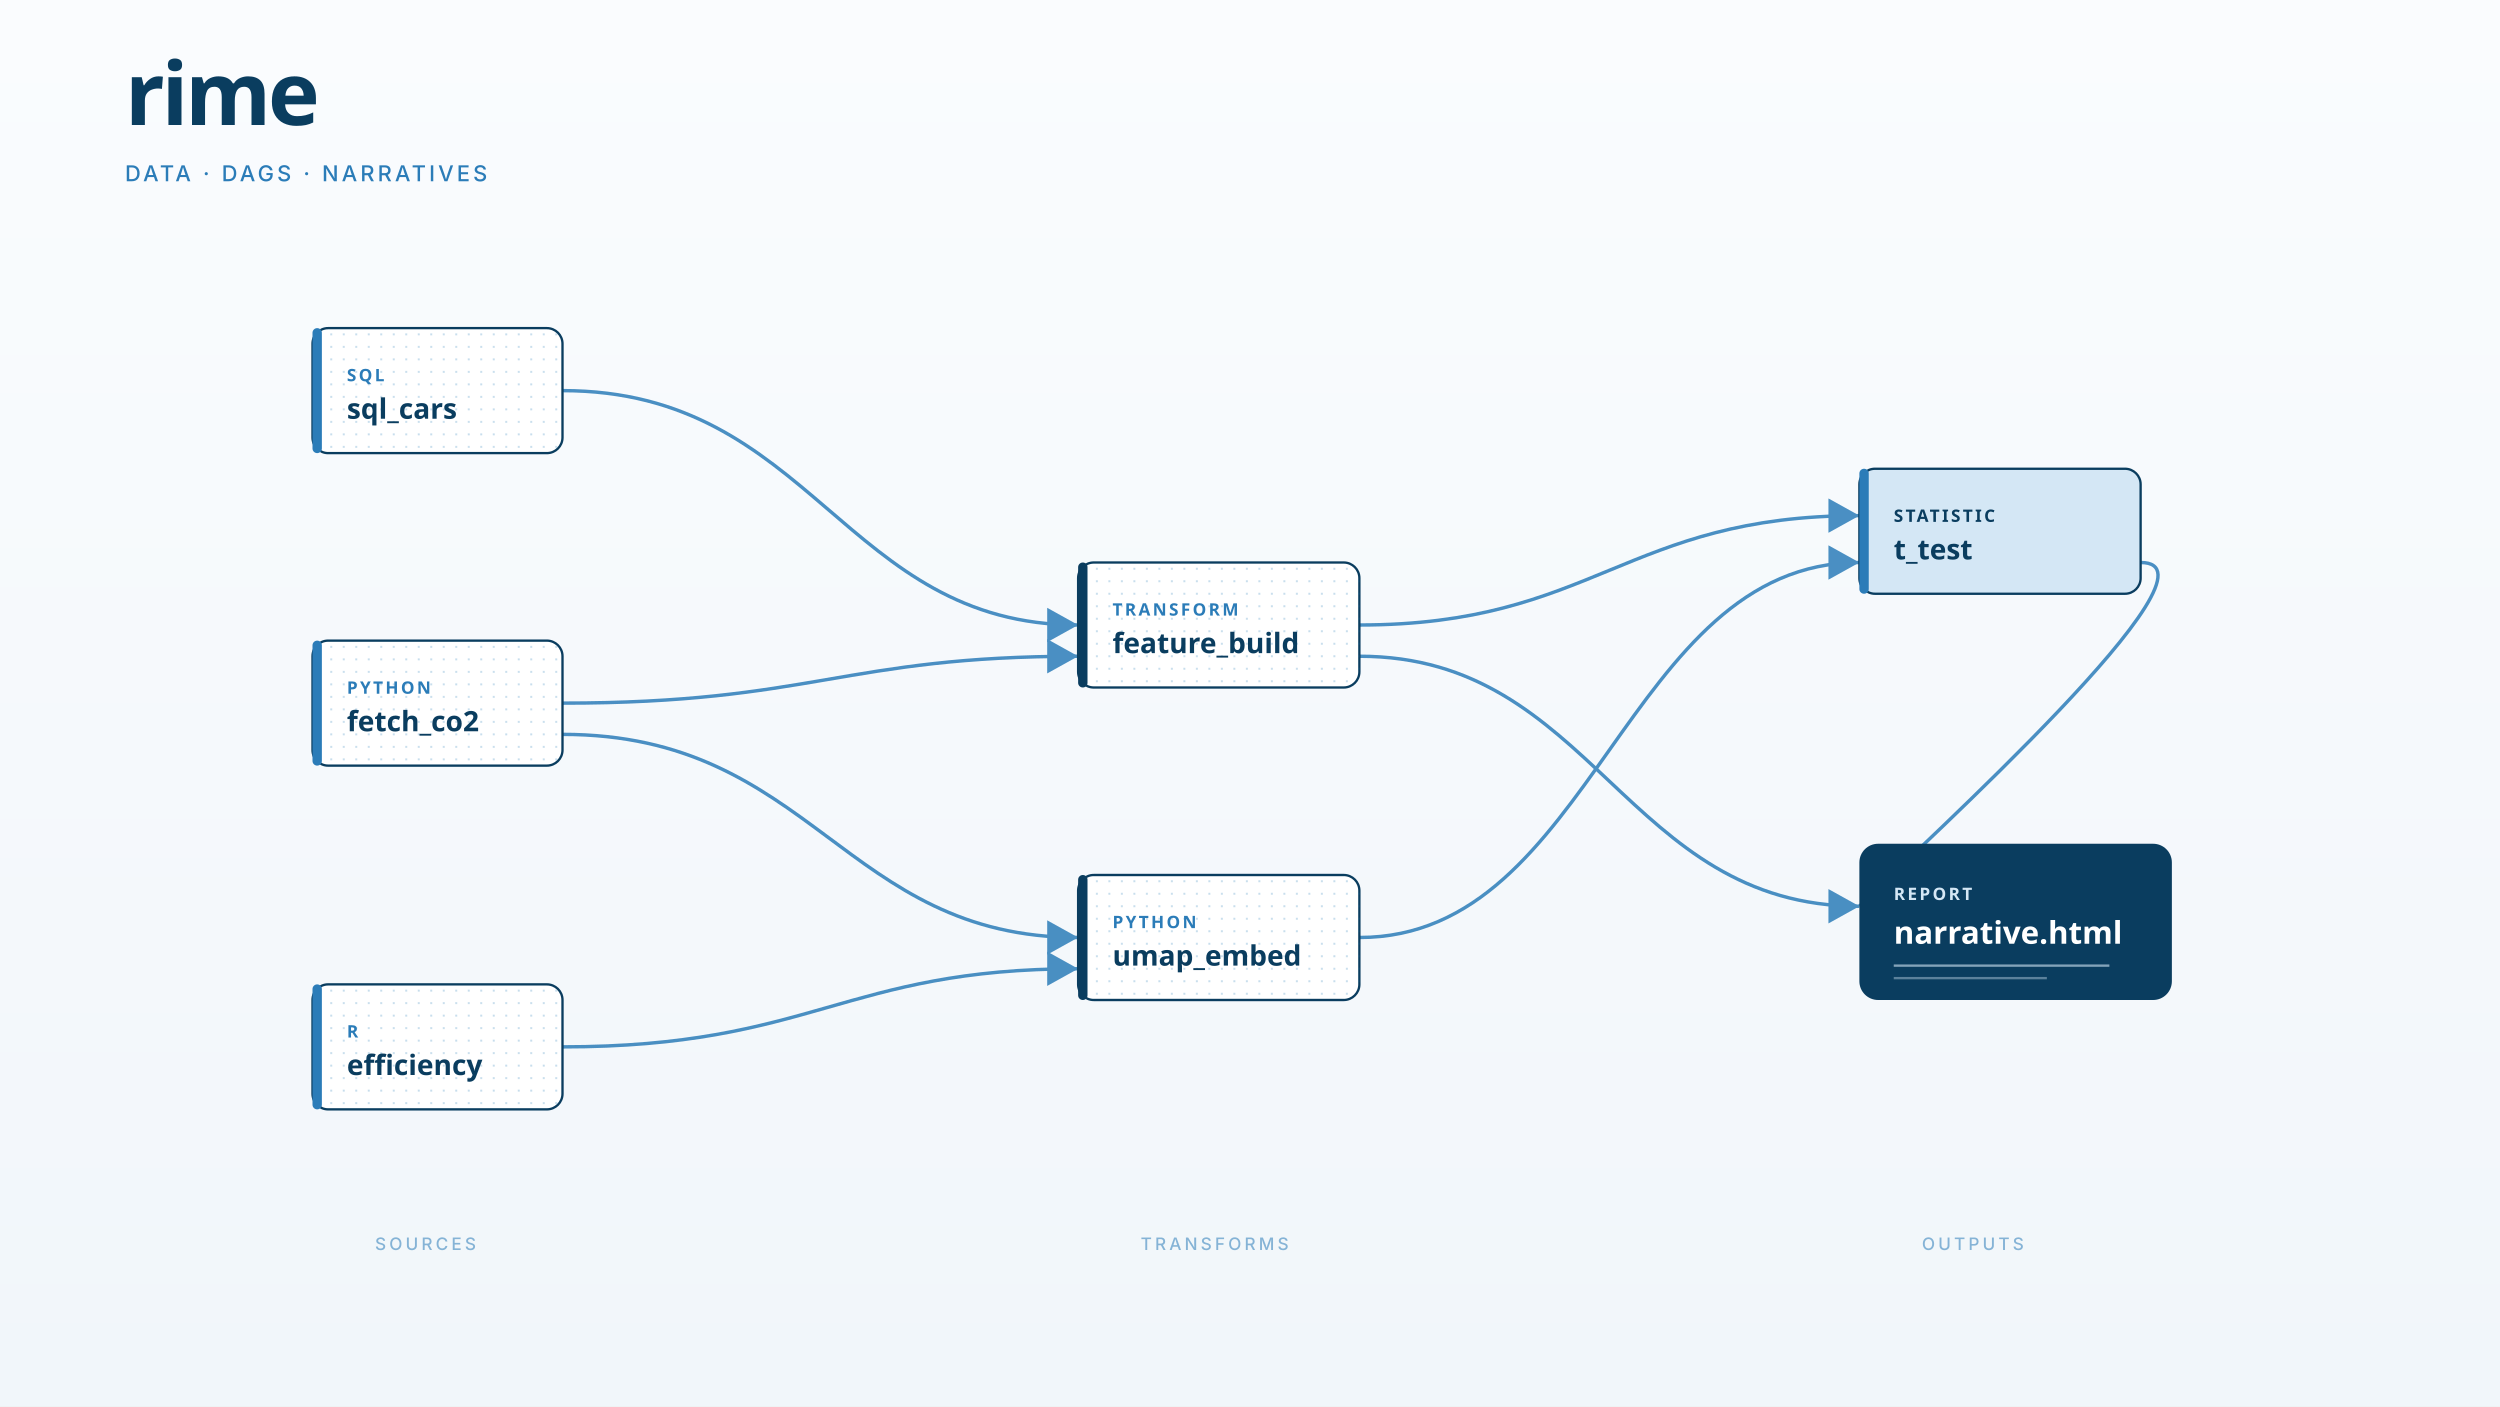
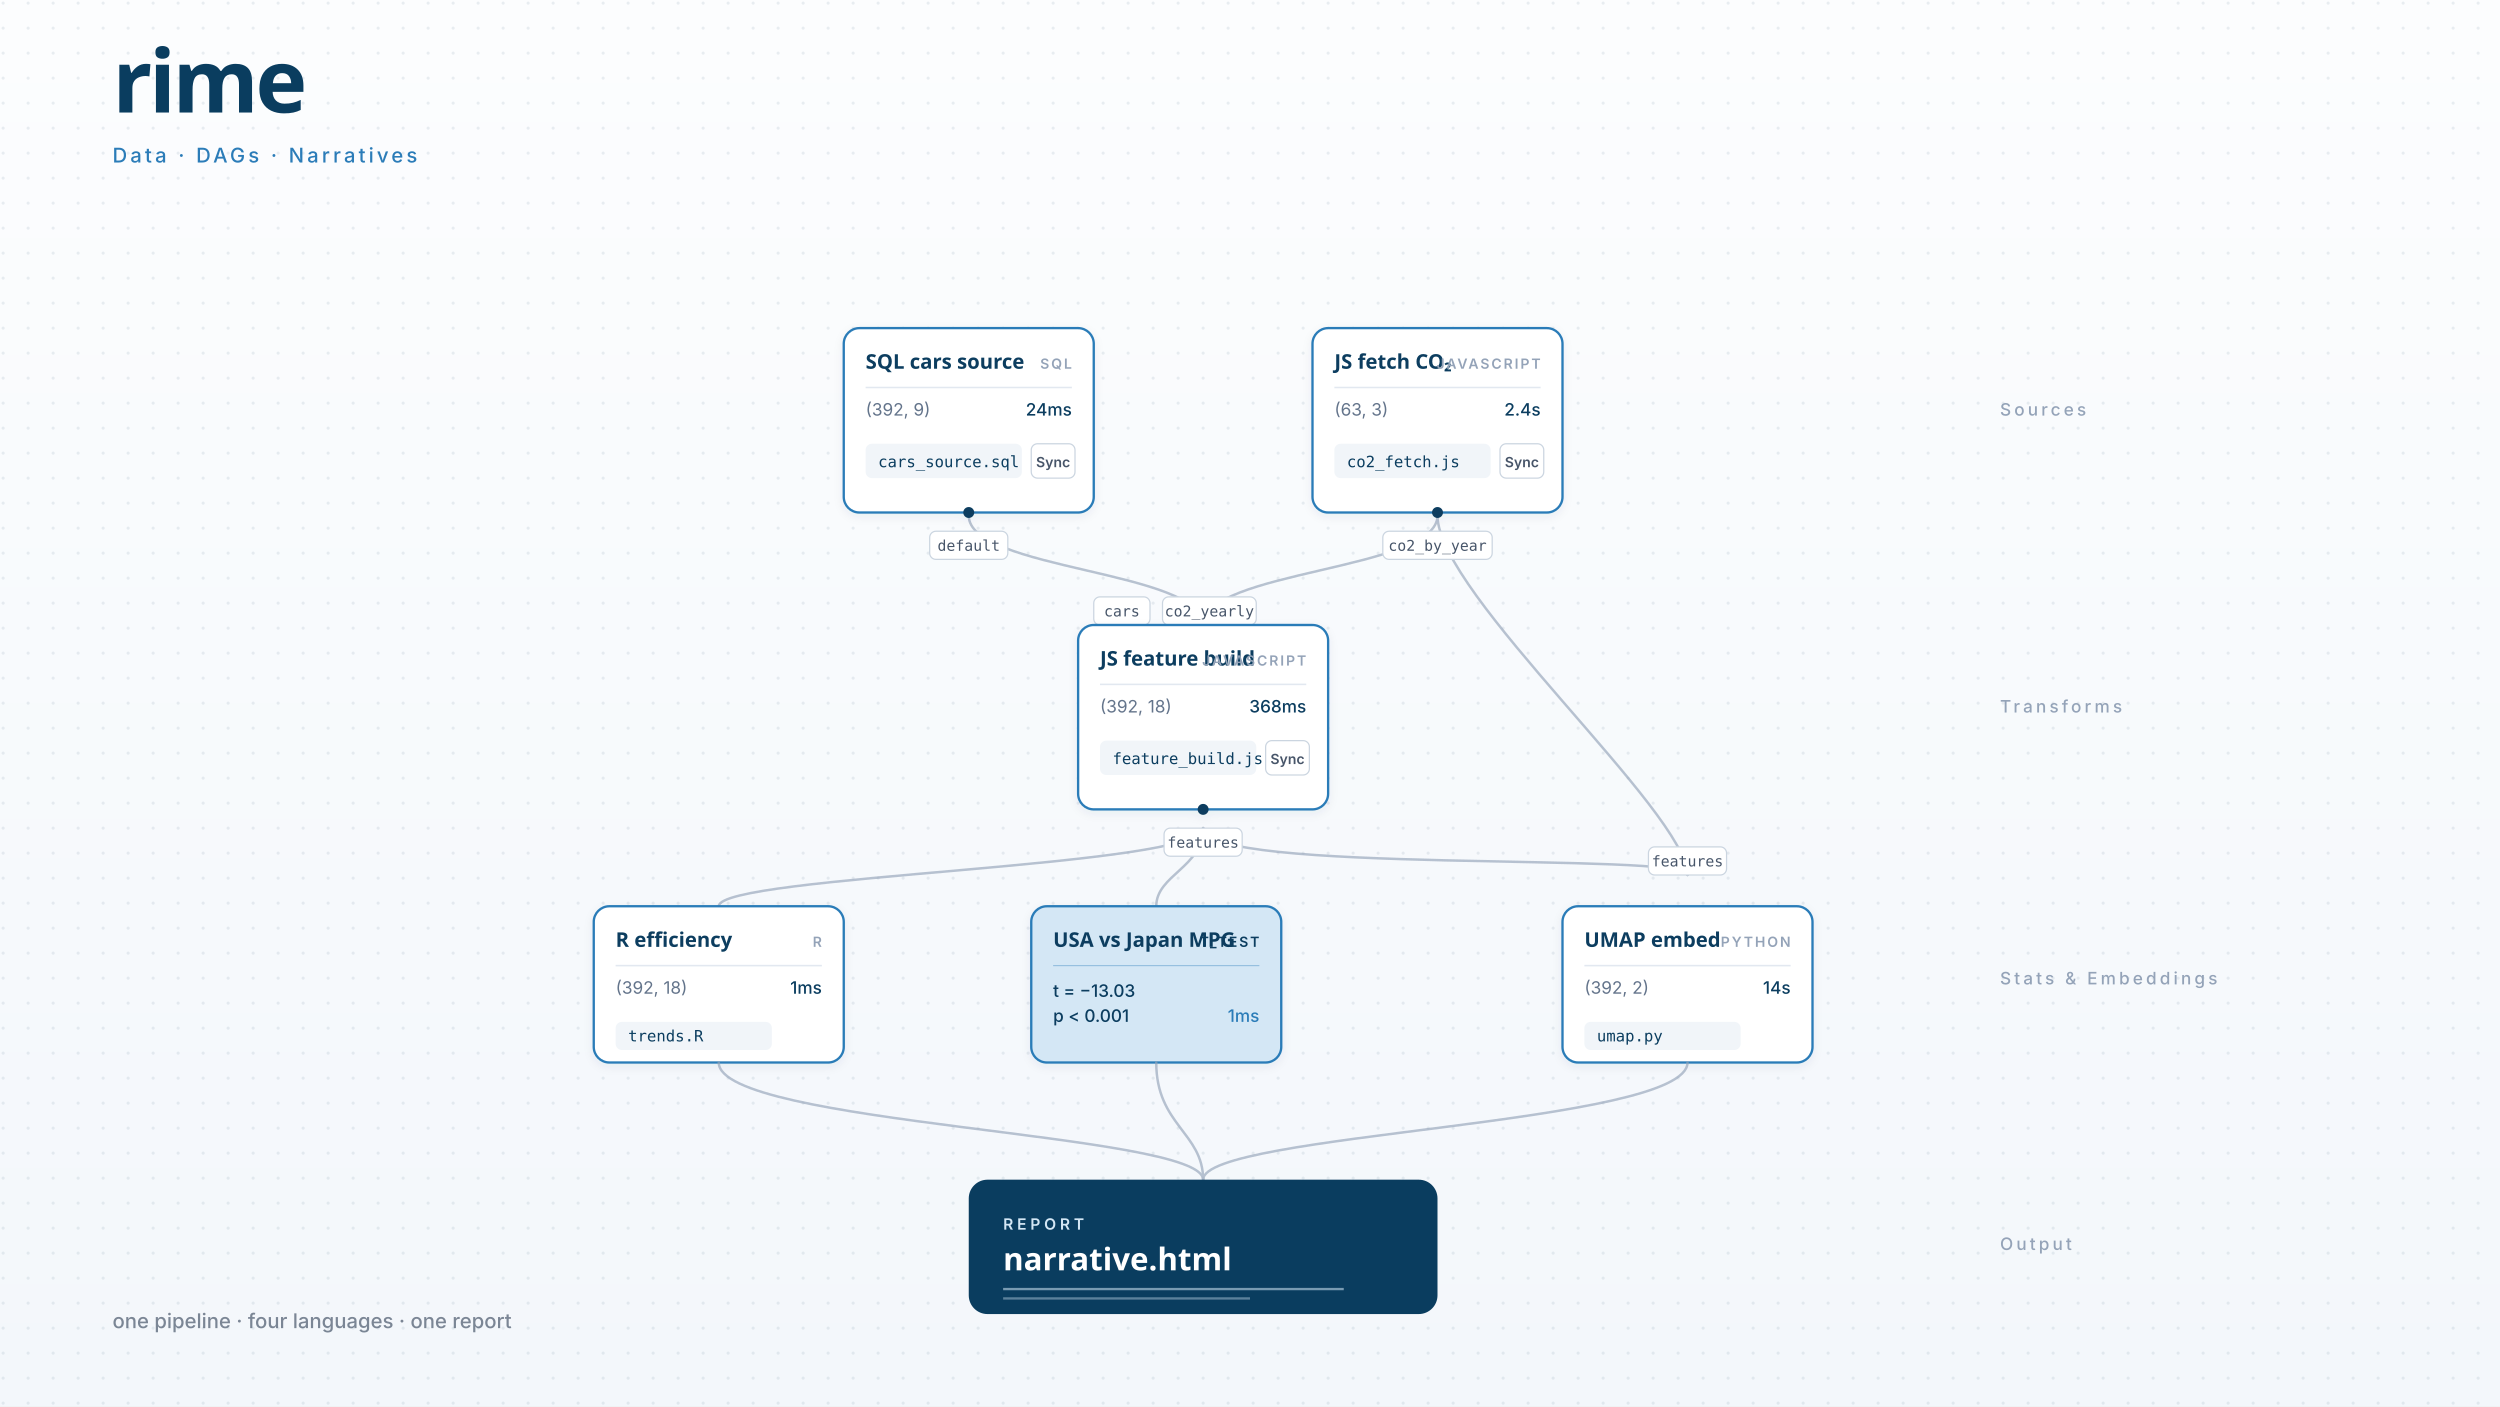
- <svg xmlns="http://www.w3.org/2000/svg" viewBox="0 0 1600 900" width="1600" height="900" role="img" aria-label="Rime — DAG flow hero with frost-pattern nodes">
+ <svg xmlns="http://www.w3.org/2000/svg" viewBox="0 0 1600 900" width="1600" height="900" role="img" aria-label="Rime — vertical DAG hero matching the editor's top-down layout">
  <defs>
-     <pattern id="frost-dots" x="0" y="0" width="8" height="8" patternUnits="userSpaceOnUse">
-       <circle cx="4" cy="4" r="0.7" fill="#2b7cb8" fill-opacity="0.25" />
+     <pattern id="grid-dots" x="0" y="0" width="16" height="16" patternUnits="userSpaceOnUse">
+       <circle cx="2" cy="2" r="1" fill="#0a3d5f" fill-opacity="0.08" />
    </pattern>
    <linearGradient id="bg" x1="0" x2="0" y1="0" y2="1">
-       <stop offset="0%" stop-color="#fafcfe" />
-       <stop offset="100%" stop-color="#f1f6fa" />
+       <stop offset="0%" stop-color="#fcfdfe" />
+       <stop offset="100%" stop-color="#f3f7fb" />
    </linearGradient>
-     <marker id="arrow" markerWidth="10" markerHeight="10" refX="9" refY="5" orient="auto" markerUnits="strokeWidth">
-       <path d="M0,0 L9,5 L0,10 Z" fill="#2b7cb8" />
-     </marker>
-     <linearGradient id="horizon" x1="0" x2="1" y1="0" y2="0">
-       <stop offset="0%" stop-color="#2b7cb8" stop-opacity="0" />
-       <stop offset="50%" stop-color="#2b7cb8" stop-opacity="0.18" />
-       <stop offset="100%" stop-color="#2b7cb8" stop-opacity="0" />
-     </linearGradient>
+     <filter id="card-shadow" x="-10%" y="-10%" width="120%" height="130%">
+       <feDropShadow dx="0" dy="2" stdDeviation="3" flood-color="#0a3d5f" flood-opacity="0.07" />
+     </filter>
  </defs>
  <rect width="1600" height="900" fill="url(#bg)" />
-   <line x1="0" y1="450" x2="1600" y2="450" stroke="url(#horizon)" stroke-width="1" />
-   <line x1="0" y1="180" x2="1600" y2="180" stroke="url(#horizon)" stroke-width="0.5" />
-   <line x1="0" y1="720" x2="1600" y2="720" stroke="url(#horizon)" stroke-width="0.5" />
-   <g stroke="#2b7cb8" stroke-width="2.2" fill="none" marker-end="url(#arrow)" opacity="0.85">
-     <path d="M 360,250 C 520,250 540,400 690,400" />
-     <path d="M 360,450 C 520,450 540,420 690,420" />
-     <path d="M 360,470 C 520,470 540,600 690,600" />
-     <path d="M 360,670 C 520,670 540,620 690,620" />
-     <path d="M 870,400 C 1020,400 1040,330 1190,330" />
-     <path d="M 870,600 C 1020,600 1040,360 1190,360" />
-     <path d="M 870,420 C 1020,420 1040,580 1190,580" />
-     <path d="M 1370,360 C 1430,360 1230,540 1190,580" />
+   <rect width="1600" height="900" fill="url(#grid-dots)" />
+   <g transform="translate(72,72)">
+     <text font-family="Inter Tight, system-ui, sans-serif" font-size="56" font-weight="700" letter-spacing="-2" fill="#0a3d5f">rime</text>
+     <text y="32" font-family="Inter, system-ui, sans-serif" font-size="13" font-weight="500" letter-spacing="2" fill="#2b7cb8" text-transform="uppercase">Data · DAGs · Narratives</text>
  </g>
-   <g>
-     <g transform="translate(200,210)">
-       <rect width="160" height="80" rx="10" fill="#ffffff" stroke="#0a3d5f" stroke-width="1.5" />
-       <rect width="160" height="80" rx="10" fill="url(#frost-dots)" />
-       <rect x="0" y="0" width="6" height="80" rx="3" fill="#2b7cb8" />
-       <text x="22" y="34" font-family="Inter Tight, system-ui, sans-serif" font-size="11" font-weight="600" fill="#2b7cb8" letter-spacing="1.5">SQL</text>
-       <text x="22" y="58" font-family="Inter Tight, system-ui, sans-serif" font-size="18" font-weight="700" fill="#0a3d5f">sql_cars</text>
-     </g>
-     <g transform="translate(200,410)">
-       <rect width="160" height="80" rx="10" fill="#ffffff" stroke="#0a3d5f" stroke-width="1.5" />
-       <rect width="160" height="80" rx="10" fill="url(#frost-dots)" />
-       <rect x="0" y="0" width="6" height="80" rx="3" fill="#2b7cb8" />
-       <text x="22" y="34" font-family="Inter Tight, system-ui, sans-serif" font-size="11" font-weight="600" fill="#2b7cb8" letter-spacing="1.5">PYTHON</text>
-       <text x="22" y="58" font-family="Inter Tight, system-ui, sans-serif" font-size="18" font-weight="700" fill="#0a3d5f">fetch_co2</text>
-     </g>
-     <g transform="translate(200,630)">
-       <rect width="160" height="80" rx="10" fill="#ffffff" stroke="#0a3d5f" stroke-width="1.5" />
-       <rect width="160" height="80" rx="10" fill="url(#frost-dots)" />
-       <rect x="0" y="0" width="6" height="80" rx="3" fill="#2b7cb8" />
-       <text x="22" y="34" font-family="Inter Tight, system-ui, sans-serif" font-size="11" font-weight="600" fill="#2b7cb8" letter-spacing="1.5">R</text>
-       <text x="22" y="58" font-family="Inter Tight, system-ui, sans-serif" font-size="18" font-weight="700" fill="#0a3d5f">efficiency</text>
-     </g>
+   <g stroke="#94a3b8" stroke-width="1.6" fill="none" stroke-linecap="round" opacity="0.65">
+     <path d="M 620,330 C 620,365 770,365 770,400" />
+     <path d="M 920,330 C 920,365 770,365 770,400" />
+     <path d="M 920,330 C 920,380 1080,520 1080,560" />
+     <path d="M 770,530 C 770,555 460,560 460,580" />
+     <path d="M 770,530 C 770,555 740,560 740,580" />
+     <path d="M 770,530 C 770,560 1080,545 1080,560" />
  </g>
-   <g>
-     <g transform="translate(690,360)">
-       <rect width="180" height="80" rx="10" fill="#ffffff" stroke="#0a3d5f" stroke-width="1.5" />
-       <rect width="180" height="80" rx="10" fill="url(#frost-dots)" />
-       <rect x="0" y="0" width="6" height="80" rx="3" fill="#0a3d5f" />
-       <text x="22" y="34" font-family="Inter Tight, system-ui, sans-serif" font-size="11" font-weight="600" fill="#2b7cb8" letter-spacing="1.5">TRANSFORM</text>
-       <text x="22" y="58" font-family="Inter Tight, system-ui, sans-serif" font-size="18" font-weight="700" fill="#0a3d5f">feature_build</text>
-     </g>
-     <g transform="translate(690,560)">
-       <rect width="180" height="80" rx="10" fill="#ffffff" stroke="#0a3d5f" stroke-width="1.5" />
-       <rect width="180" height="80" rx="10" fill="url(#frost-dots)" />
-       <rect x="0" y="0" width="6" height="80" rx="3" fill="#0a3d5f" />
-       <text x="22" y="34" font-family="Inter Tight, system-ui, sans-serif" font-size="11" font-weight="600" fill="#2b7cb8" letter-spacing="1.5">PYTHON</text>
-       <text x="22" y="58" font-family="Inter Tight, system-ui, sans-serif" font-size="18" font-weight="700" fill="#0a3d5f">umap_embed</text>
-     </g>
+   <g transform="translate(540,210)" filter="url(#card-shadow)">
+     <rect width="160" height="118" rx="10" fill="#ffffff" stroke="#2b7cb8" stroke-width="1.5" />
+     <text x="14" y="26" font-family="Inter Tight, system-ui, sans-serif" font-size="13" font-weight="700" fill="#0a3d5f">SQL cars source</text>
+     <text x="146" y="26" text-anchor="end" font-family="Inter, system-ui, sans-serif" font-size="9" font-weight="600" letter-spacing="1.2" fill="#94a3b8">SQL</text>
+     <line x1="14" y1="38" x2="146" y2="38" stroke="#e2e8f0" stroke-width="1" />
+     <text x="14" y="56" font-family="Inter, system-ui, sans-serif" font-size="11" fill="#64748b">(392, 9)</text>
+     <text x="146" y="56" text-anchor="end" font-family="Inter, system-ui, sans-serif" font-size="11" font-weight="500" fill="#0a3d5f">24ms</text>
+     <rect x="14" y="74" width="100" height="22" rx="4" fill="#f1f5f9" />
+     <text x="22" y="89" font-family="Menlo, monospace" font-size="10" fill="#0a3d5f">cars_source.sql</text>
+     <rect x="120" y="74" width="28" height="22" rx="4" fill="#ffffff" stroke="#cbd5e0" stroke-width="0.8" />
+     <text x="134" y="89" text-anchor="middle" font-family="Inter, system-ui, sans-serif" font-size="9" font-weight="600" fill="#475569">Sync</text>
+     <circle cx="80" cy="118" r="3.5" fill="#0a3d5f" />
  </g>
-   <g>
-     <g transform="translate(1190,300)">
-       <rect width="180" height="80" rx="10" fill="#d4e7f5" stroke="#0a3d5f" stroke-width="1.5" />
-       <rect x="0" y="0" width="6" height="80" rx="3" fill="#2b7cb8" />
-       <text x="22" y="34" font-family="Inter Tight, system-ui, sans-serif" font-size="11" font-weight="600" fill="#0a3d5f" letter-spacing="1.5">STATISTIC</text>
-       <text x="22" y="58" font-family="Inter Tight, system-ui, sans-serif" font-size="18" font-weight="700" fill="#0a3d5f">t_test</text>
-     </g>
-     <g transform="translate(1190,540)">
-       <rect width="200" height="100" rx="12" fill="#0a3d5f" />
-       <text x="22" y="36" font-family="Inter Tight, system-ui, sans-serif" font-size="11" font-weight="600" fill="#d4e7f5" letter-spacing="1.5">REPORT</text>
-       <text x="22" y="64" font-family="Inter Tight, system-ui, sans-serif" font-size="20" font-weight="700" fill="#ffffff">narrative.html</text>
-       <line x1="22" y1="78" x2="160" y2="78" stroke="#d4e7f5" stroke-width="1.5" opacity="0.6" />
-       <line x1="22" y1="86" x2="120" y2="86" stroke="#d4e7f5" stroke-width="1.5" opacity="0.4" />
-     </g>
+   <g transform="translate(595,340)">
+     <rect width="50" height="18" rx="4" fill="#ffffff" stroke="#cbd5e0" stroke-width="0.8" />
+     <text x="25" y="12.5" text-anchor="middle" font-family="Menlo, monospace" font-size="9.5" fill="#475569">default</text>
  </g>
-   <g transform="translate(80,80)">
-     <text font-family="Inter Tight, system-ui, sans-serif" font-size="56" font-weight="700" letter-spacing="-2" fill="#0a3d5f">rime</text>
-     <text y="36" font-family="Inter, system-ui, sans-serif" font-size="14" font-weight="500" letter-spacing="2" fill="#2b7cb8">DATA · DAGS · NARRATIVES</text>
+   <g transform="translate(840,210)" filter="url(#card-shadow)">
+     <rect width="160" height="118" rx="10" fill="#ffffff" stroke="#2b7cb8" stroke-width="1.5" />
+     <text x="14" y="26" font-family="Inter Tight, system-ui, sans-serif" font-size="13" font-weight="700" fill="#0a3d5f">JS fetch CO₂</text>
+     <text x="146" y="26" text-anchor="end" font-family="Inter, system-ui, sans-serif" font-size="9" font-weight="600" letter-spacing="1.2" fill="#94a3b8">JAVASCRIPT</text>
+     <line x1="14" y1="38" x2="146" y2="38" stroke="#e2e8f0" stroke-width="1" />
+     <text x="14" y="56" font-family="Inter, system-ui, sans-serif" font-size="11" fill="#64748b">(63, 3)</text>
+     <text x="146" y="56" text-anchor="end" font-family="Inter, system-ui, sans-serif" font-size="11" font-weight="500" fill="#0a3d5f">2.4s</text>
+     <rect x="14" y="74" width="100" height="22" rx="4" fill="#f1f5f9" />
+     <text x="22" y="89" font-family="Menlo, monospace" font-size="10" fill="#0a3d5f">co2_fetch.js</text>
+     <rect x="120" y="74" width="28" height="22" rx="4" fill="#ffffff" stroke="#cbd5e0" stroke-width="0.8" />
+     <text x="134" y="89" text-anchor="middle" font-family="Inter, system-ui, sans-serif" font-size="9" font-weight="600" fill="#475569">Sync</text>
+     <circle cx="80" cy="118" r="3.5" fill="#0a3d5f" />
  </g>
-   <g font-family="Inter, system-ui, sans-serif" font-size="11" font-weight="500" letter-spacing="2" fill="#2b7cb8" opacity="0.55">
-     <text x="240" y="800">SOURCES</text>
-     <text x="730" y="800">TRANSFORMS</text>
-     <text x="1230" y="800">OUTPUTS</text>
+   <g transform="translate(885,340)">
+     <rect width="70" height="18" rx="4" fill="#ffffff" stroke="#cbd5e0" stroke-width="0.8" />
+     <text x="35" y="12.5" text-anchor="middle" font-family="Menlo, monospace" font-size="9.5" fill="#475569">co2_by_year</text>
  </g>
+   <g font-family="Menlo, monospace" font-size="9.5" fill="#475569">
+     <rect x="700" y="382" width="36" height="18" rx="4" fill="#ffffff" stroke="#cbd5e0" stroke-width="0.8" />
+     <text x="718" y="394.5" text-anchor="middle">cars</text>
+     <rect x="744" y="382" width="60" height="18" rx="4" fill="#ffffff" stroke="#cbd5e0" stroke-width="0.8" />
+     <text x="774" y="394.5" text-anchor="middle">co2_yearly</text>
+   </g>
+   <g transform="translate(690,400)" filter="url(#card-shadow)">
+     <rect width="160" height="118" rx="10" fill="#ffffff" stroke="#2b7cb8" stroke-width="1.5" />
+     <text x="14" y="26" font-family="Inter Tight, system-ui, sans-serif" font-size="13" font-weight="700" fill="#0a3d5f">JS feature build</text>
+     <text x="146" y="26" text-anchor="end" font-family="Inter, system-ui, sans-serif" font-size="9" font-weight="600" letter-spacing="1.2" fill="#94a3b8">JAVASCRIPT</text>
+     <line x1="14" y1="38" x2="146" y2="38" stroke="#e2e8f0" stroke-width="1" />
+     <text x="14" y="56" font-family="Inter, system-ui, sans-serif" font-size="11" fill="#64748b">(392, 18)</text>
+     <text x="146" y="56" text-anchor="end" font-family="Inter, system-ui, sans-serif" font-size="11" font-weight="500" fill="#0a3d5f">368ms</text>
+     <rect x="14" y="74" width="100" height="22" rx="4" fill="#f1f5f9" />
+     <text x="22" y="89" font-family="Menlo, monospace" font-size="10" fill="#0a3d5f">feature_build.js</text>
+     <rect x="120" y="74" width="28" height="22" rx="4" fill="#ffffff" stroke="#cbd5e0" stroke-width="0.8" />
+     <text x="134" y="89" text-anchor="middle" font-family="Inter, system-ui, sans-serif" font-size="9" font-weight="600" fill="#475569">Sync</text>
+     <circle cx="80" cy="118" r="3.5" fill="#0a3d5f" />
+   </g>
+   <g transform="translate(745,530)">
+     <rect width="50" height="18" rx="4" fill="#ffffff" stroke="#cbd5e0" stroke-width="0.8" />
+     <text x="25" y="12.5" text-anchor="middle" font-family="Menlo, monospace" font-size="9.5" fill="#475569">features</text>
+   </g>
+   <g font-family="Menlo, monospace" font-size="9.5" fill="#475569">
+     <rect x="1055" y="542" width="50" height="18" rx="4" fill="#ffffff" stroke="#cbd5e0" stroke-width="0.8" />
+     <text x="1080" y="554.5" text-anchor="middle">features</text>
+   </g>
+   <g transform="translate(380,580)" filter="url(#card-shadow)">
+     <rect width="160" height="100" rx="10" fill="#ffffff" stroke="#2b7cb8" stroke-width="1.5" />
+     <text x="14" y="26" font-family="Inter Tight, system-ui, sans-serif" font-size="13" font-weight="700" fill="#0a3d5f">R efficiency</text>
+     <text x="146" y="26" text-anchor="end" font-family="Inter, system-ui, sans-serif" font-size="9" font-weight="600" letter-spacing="1.2" fill="#94a3b8">R</text>
+     <line x1="14" y1="38" x2="146" y2="38" stroke="#e2e8f0" stroke-width="1" />
+     <text x="14" y="56" font-family="Inter, system-ui, sans-serif" font-size="11" fill="#64748b">(392, 18)</text>
+     <text x="146" y="56" text-anchor="end" font-family="Inter, system-ui, sans-serif" font-size="11" font-weight="500" fill="#0a3d5f">1ms</text>
+     <rect x="14" y="74" width="100" height="18" rx="4" fill="#f1f5f9" />
+     <text x="22" y="86.5" font-family="Menlo, monospace" font-size="10" fill="#0a3d5f">trends.R</text>
+   </g>
+   <g transform="translate(660,580)" filter="url(#card-shadow)">
+     <rect width="160" height="100" rx="10" fill="#d4e7f5" stroke="#2b7cb8" stroke-width="1.5" />
+     <text x="14" y="26" font-family="Inter Tight, system-ui, sans-serif" font-size="13" font-weight="700" fill="#0a3d5f">USA vs Japan MPG</text>
+     <text x="146" y="26" text-anchor="end" font-family="Inter, system-ui, sans-serif" font-size="9" font-weight="600" letter-spacing="1.2" fill="#0a3d5f">T_TEST</text>
+     <line x1="14" y1="38" x2="146" y2="38" stroke="#2b7cb8" stroke-width="0.7" opacity="0.4" />
+     <text x="14" y="58" font-family="Inter, system-ui, sans-serif" font-size="11" font-weight="500" fill="#0a3d5f">t = −13.03</text>
+     <text x="14" y="74" font-family="Inter, system-ui, sans-serif" font-size="11" font-weight="500" fill="#0a3d5f">p &lt; 0.001</text>
+     <text x="146" y="74" text-anchor="end" font-family="Inter, system-ui, sans-serif" font-size="11" font-weight="500" fill="#2b7cb8">1ms</text>
+   </g>
+   <g transform="translate(1000,580)" filter="url(#card-shadow)">
+     <rect width="160" height="100" rx="10" fill="#ffffff" stroke="#2b7cb8" stroke-width="1.5" />
+     <text x="14" y="26" font-family="Inter Tight, system-ui, sans-serif" font-size="13" font-weight="700" fill="#0a3d5f">UMAP embed</text>
+     <text x="146" y="26" text-anchor="end" font-family="Inter, system-ui, sans-serif" font-size="9" font-weight="600" letter-spacing="1.2" fill="#94a3b8">PYTHON</text>
+     <line x1="14" y1="38" x2="146" y2="38" stroke="#e2e8f0" stroke-width="1" />
+     <text x="14" y="56" font-family="Inter, system-ui, sans-serif" font-size="11" fill="#64748b">(392, 2)</text>
+     <text x="146" y="56" text-anchor="end" font-family="Inter, system-ui, sans-serif" font-size="11" font-weight="500" fill="#0a3d5f">14s</text>
+     <rect x="14" y="74" width="100" height="18" rx="4" fill="#f1f5f9" />
+     <text x="22" y="86.5" font-family="Menlo, monospace" font-size="10" fill="#0a3d5f">umap.py</text>
+   </g>
+   <g stroke="#94a3b8" stroke-width="1.6" fill="none" stroke-linecap="round" opacity="0.65">
+     <path d="M 460,680 C 460,720 770,725 770,755" />
+     <path d="M 740,680 C 740,720 770,725 770,755" />
+     <path d="M 1080,680 C 1080,720 770,725 770,755" />
+   </g>
+   <g transform="translate(620,755)">
+     <rect width="300" height="86" rx="12" fill="#0a3d5f" />
+     <text x="22" y="32" font-family="Inter, system-ui, sans-serif" font-size="10" font-weight="600" letter-spacing="2.4" fill="#d4e7f5">REPORT</text>
+     <text x="22" y="58" font-family="Inter Tight, system-ui, sans-serif" font-size="20" font-weight="700" fill="#ffffff">narrative.html</text>
+     <line x1="22" y1="70" x2="240" y2="70" stroke="#d4e7f5" stroke-width="1.5" opacity="0.55" />
+     <line x1="22" y1="76" x2="180" y2="76" stroke="#d4e7f5" stroke-width="1.5" opacity="0.4" />
+   </g>
+   <g font-family="Inter, system-ui, sans-serif" font-size="11" font-weight="500" letter-spacing="2" fill="#94a3b8">
+     <text x="1280" y="266" text-transform="uppercase">Sources</text>
+     <text x="1280" y="456" text-transform="uppercase">Transforms</text>
+     <text x="1280" y="630" text-transform="uppercase">Stats &amp; Embeddings</text>
+     <text x="1280" y="800" text-transform="uppercase">Output</text>
+   </g>
+   <text x="72" y="850" font-family="Inter, system-ui, sans-serif" font-size="13" font-weight="500" fill="#475569" opacity="0.7">one pipeline · four languages · one report</text>
</svg>
